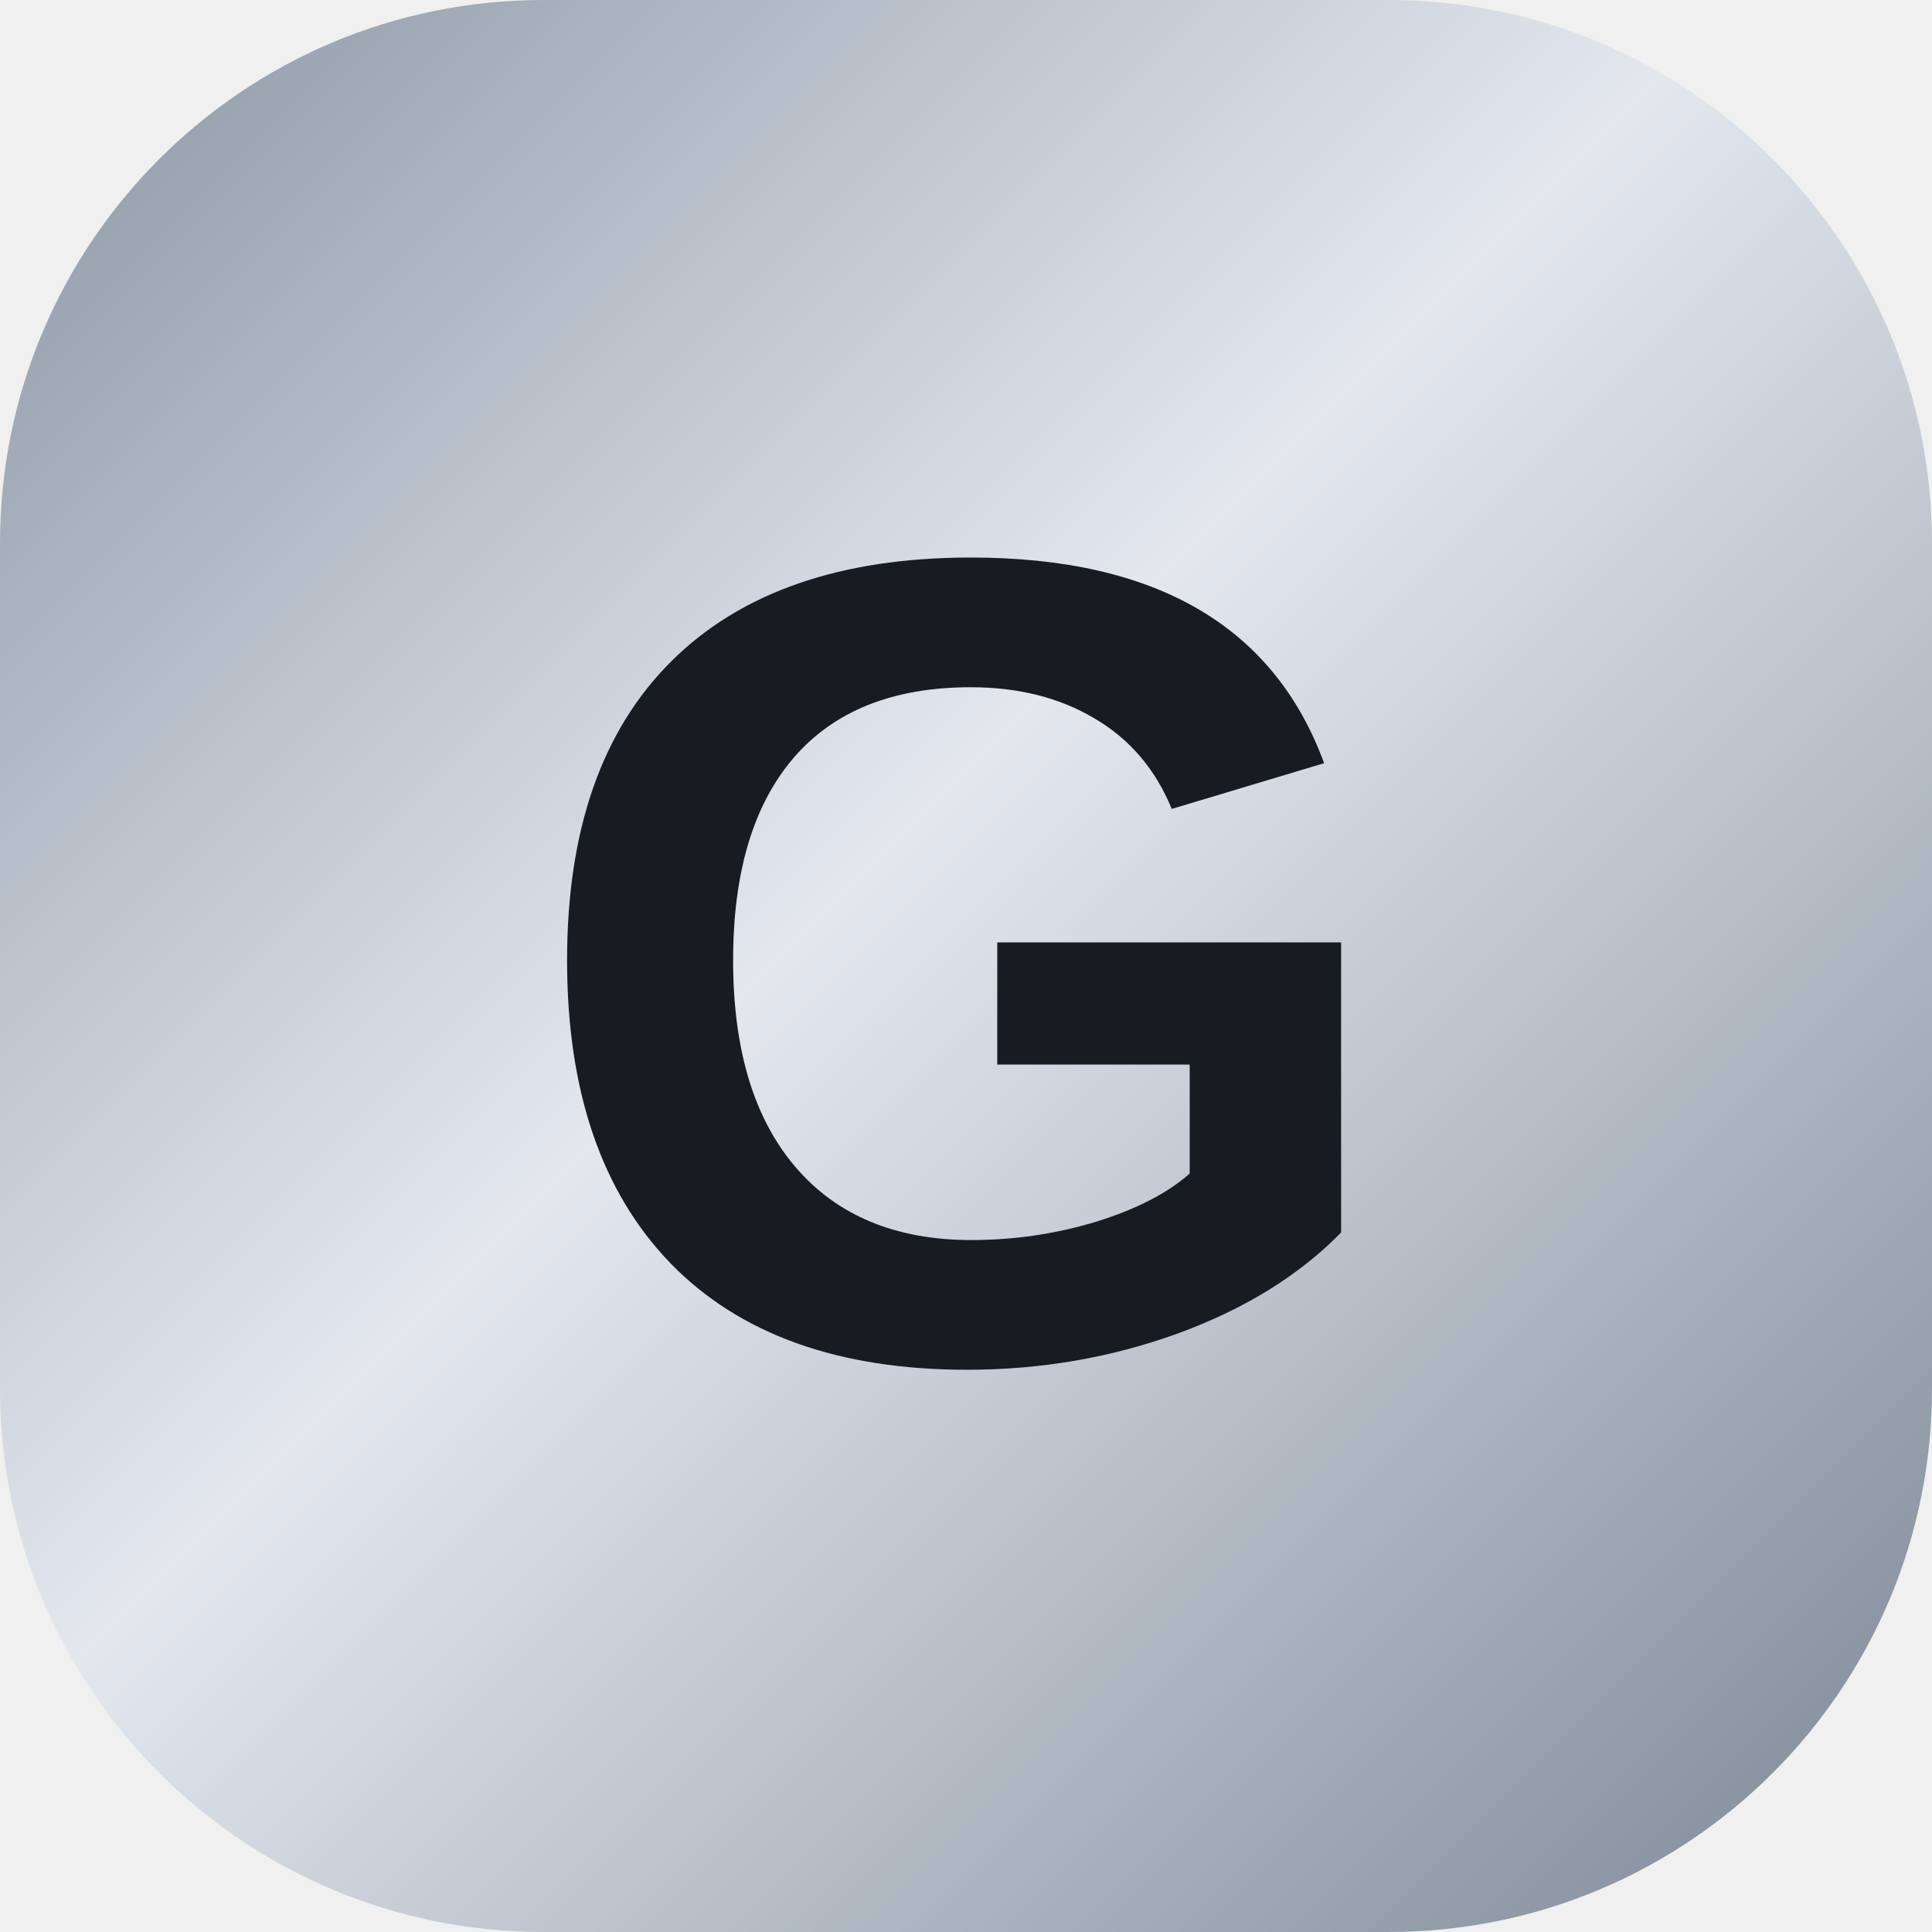
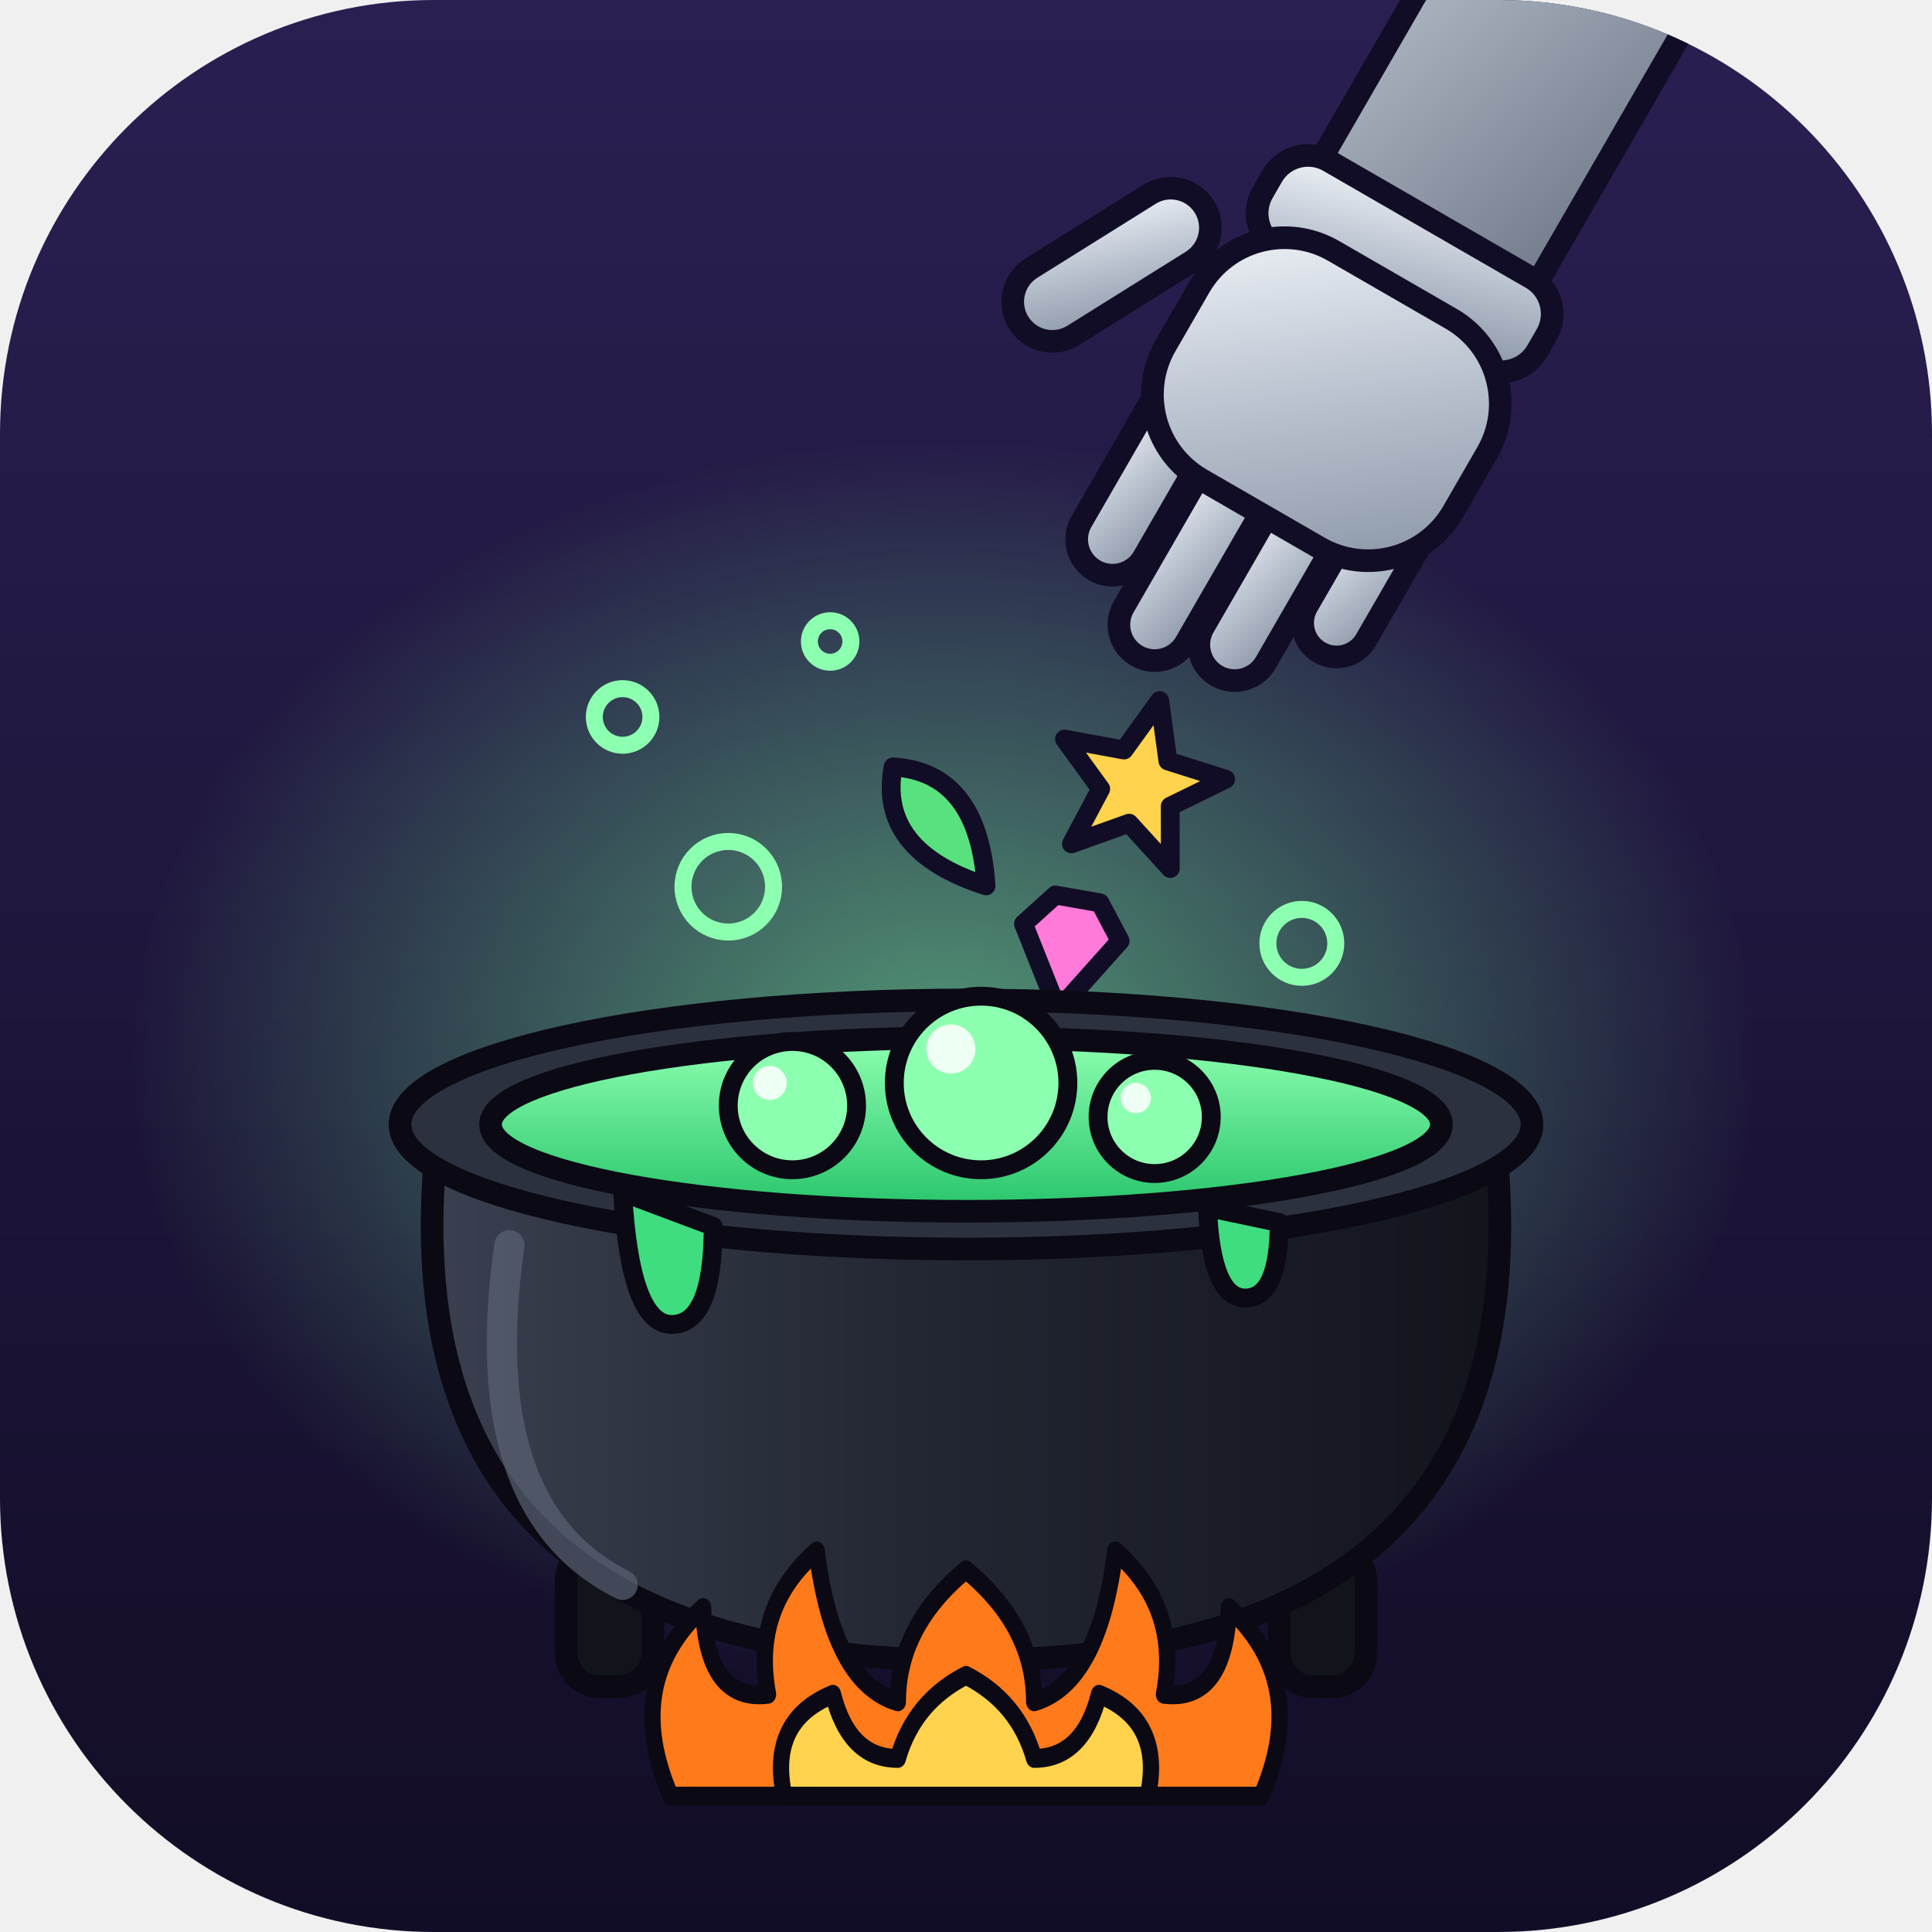
- <svg xmlns="http://www.w3.org/2000/svg" viewBox="0 0 64 64">
+ <svg xmlns="http://www.w3.org/2000/svg" viewBox="0 0 1024 1024">
  <defs>
-     <linearGradient id="s" x1="0" y1="0" x2="1" y2="1">
-       <stop offset="0" stop-color="#8a94a3" />
-       <stop offset=".45" stop-color="#e3e8ef" />
-       <stop offset="1" stop-color="#7b8594" />
+     <linearGradient id="bg" x1="0" y1="0" x2="0" y2="1">
+       <stop offset="0" stop-color="#2b1f52" />
+       <stop offset="1" stop-color="#120d26" />
    </linearGradient>
+     <radialGradient id="glow" cx="0.5" cy="0.5" r="0.5">
+       <stop offset="0" stop-color="#7dffa6" stop-opacity="0.55" />
+       <stop offset="1" stop-color="#7dffa6" stop-opacity="0" />
+     </radialGradient>
+     <linearGradient id="silver" x1="0" y1="0" x2="1" y2="1">
+       <stop offset="0" stop-color="#f4f7fb" />
+       <stop offset="0.5" stop-color="#b9c2cf" />
+       <stop offset="1" stop-color="#8691a1" />
+     </linearGradient>
+     <linearGradient id="silverDark" x1="0" y1="0" x2="1" y2="1">
+       <stop offset="0" stop-color="#c3cbd6" />
+       <stop offset="1" stop-color="#6d7787" />
+     </linearGradient>
+     <linearGradient id="pot" x1="0" y1="0" x2="1" y2="0">
+       <stop offset="0" stop-color="#3a4050" />
+       <stop offset="0.45" stop-color="#232733" />
+       <stop offset="1" stop-color="#12141c" />
+     </linearGradient>
+     <linearGradient id="potion" x1="0" y1="0" x2="0" y2="1">
+       <stop offset="0" stop-color="#8dffb0" />
+       <stop offset="1" stop-color="#27c46b" />
+     </linearGradient>
+     <clipPath id="round">
+       <rect width="1024" height="1024" rx="230" />
+     </clipPath>
  </defs>
-   <rect width="64" height="64" rx="18" fill="url(#s)" />
-   <text x="32" y="45" text-anchor="middle" font-family="Arial, Helvetica, sans-serif" font-weight="700" font-size="38" fill="#171b22">G</text>
+   <rect width="1024" height="1024" rx="230" fill="url(#bg)" />
+   <g clip-path="url(#round)">
+     <ellipse cx="500" cy="560" rx="430" ry="330" fill="url(#glow)" />
+     <g transform="translate(712 196) rotate(30)" stroke="#120d26" stroke-width="12" stroke-linejoin="round">
+       <rect x="-66" y="-420" width="132" height="380" rx="26" fill="url(#silverDark)" />
+       <rect x="-84" y="-92" width="168" height="54" rx="22" fill="url(#silver)" />
+       <rect x="-80" y="40" width="38" height="118" rx="19" fill="url(#silver)" />
+       <rect x="-38" y="46" width="38" height="140" rx="19" fill="url(#silver)" />
+       <rect x="4" y="46" width="38" height="128" rx="19" fill="url(#silver)" />
+       <rect x="46" y="38" width="36" height="98" rx="18" fill="url(#silver)" />
+       <rect x="-128" y="-38" width="42" height="116" rx="21" fill="url(#silver)" transform="rotate(28 -107 -38)" />
+       <rect x="-88" y="-52" width="176" height="140" rx="52" fill="url(#silver)" />
+     </g>
+     <g stroke="#120d26" stroke-width="10" stroke-linejoin="round">
+       <path d="M0 -44 L12 -14 L44 -12 L19 9 L27 41 L0 23 L-27 41 L-19 9 L-44 -12 L-12 -14 Z" fill="#ffd34d" transform="translate(604 414) rotate(14)" />
+       <path d="M0 -40 Q34 -10 0 40 Q-34 -10 0 -40 Z" fill="#59e07f" transform="translate(498 438) rotate(-38)" />
+       <path d="M-26 -12 L-12 -30 L12 -30 L26 -12 L0 30 Z" fill="#ff7ad9" transform="translate(566 506) rotate(10)" />
+     </g>
+     <g stroke="#0b0914" stroke-width="12" stroke-linejoin="round">
+       <rect x="300" y="820" width="46" height="74" rx="18" fill="#12141c" />
+       <rect x="678" y="820" width="46" height="74" rx="18" fill="#12141c" />
+       <path d="M232 600 Q200 880 512 880 Q824 880 792 600 Z" fill="url(#pot)" />
+       <ellipse cx="512" cy="596" rx="300" ry="66" fill="#2c3140" />
+       <ellipse cx="512" cy="596" rx="252" ry="46" fill="url(#potion)" />
+     </g>
+     <path d="M330 632 q4 70 26 70 q22 0 22 -52 Z" fill="#3fdc80" stroke="#0b0914" stroke-width="10" stroke-linejoin="round" />
+     <path d="M640 640 q2 48 20 48 q18 0 18 -40 Z" fill="#3fdc80" stroke="#0b0914" stroke-width="10" stroke-linejoin="round" />
+     <path d="M270 660 Q250 800 330 840" fill="none" stroke="#5a6274" stroke-width="16" stroke-linecap="round" opacity="0.7" />
+     <g transform="translate(512 0) scale(0.86 1) translate(-512 52)" stroke="#0b0914" stroke-width="10" stroke-linejoin="round">
+       <path d="M330 900 Q300 840 350 800 Q352 850 390 846 Q380 800 420 770 Q430 840 470 850 Q470 810 512 780 Q554 810 554 850 Q594 840 604 770 Q644 800 634 846 Q672 850 674 800 Q724 840 694 900 Z" fill="#ff7a1a" />
+       <path d="M400 900 Q390 860 430 846 Q440 880 470 880 Q480 850 512 836 Q544 850 554 880 Q584 880 594 846 Q634 860 624 900 Z" fill="#ffd34d" />
+     </g>
+     <g fill="#8dffb0" stroke="#0b0914" stroke-width="10">
+       <circle cx="420" cy="586" r="34" />
+       <circle cx="520" cy="574" r="46" />
+       <circle cx="612" cy="592" r="30" />
+     </g>
+     <g fill="#ffffff" opacity="0.85">
+       <circle cx="408" cy="574" r="9" />
+       <circle cx="504" cy="556" r="13" />
+       <circle cx="602" cy="582" r="8" />
+     </g>
+     <g fill="none" stroke="#8dffb0" stroke-width="9">
+       <circle cx="386" cy="470" r="24" />
+       <circle cx="330" cy="380" r="15" />
+       <circle cx="440" cy="340" r="11" />
+       <circle cx="690" cy="500" r="18" />
+     </g>
+   </g>
</svg>
